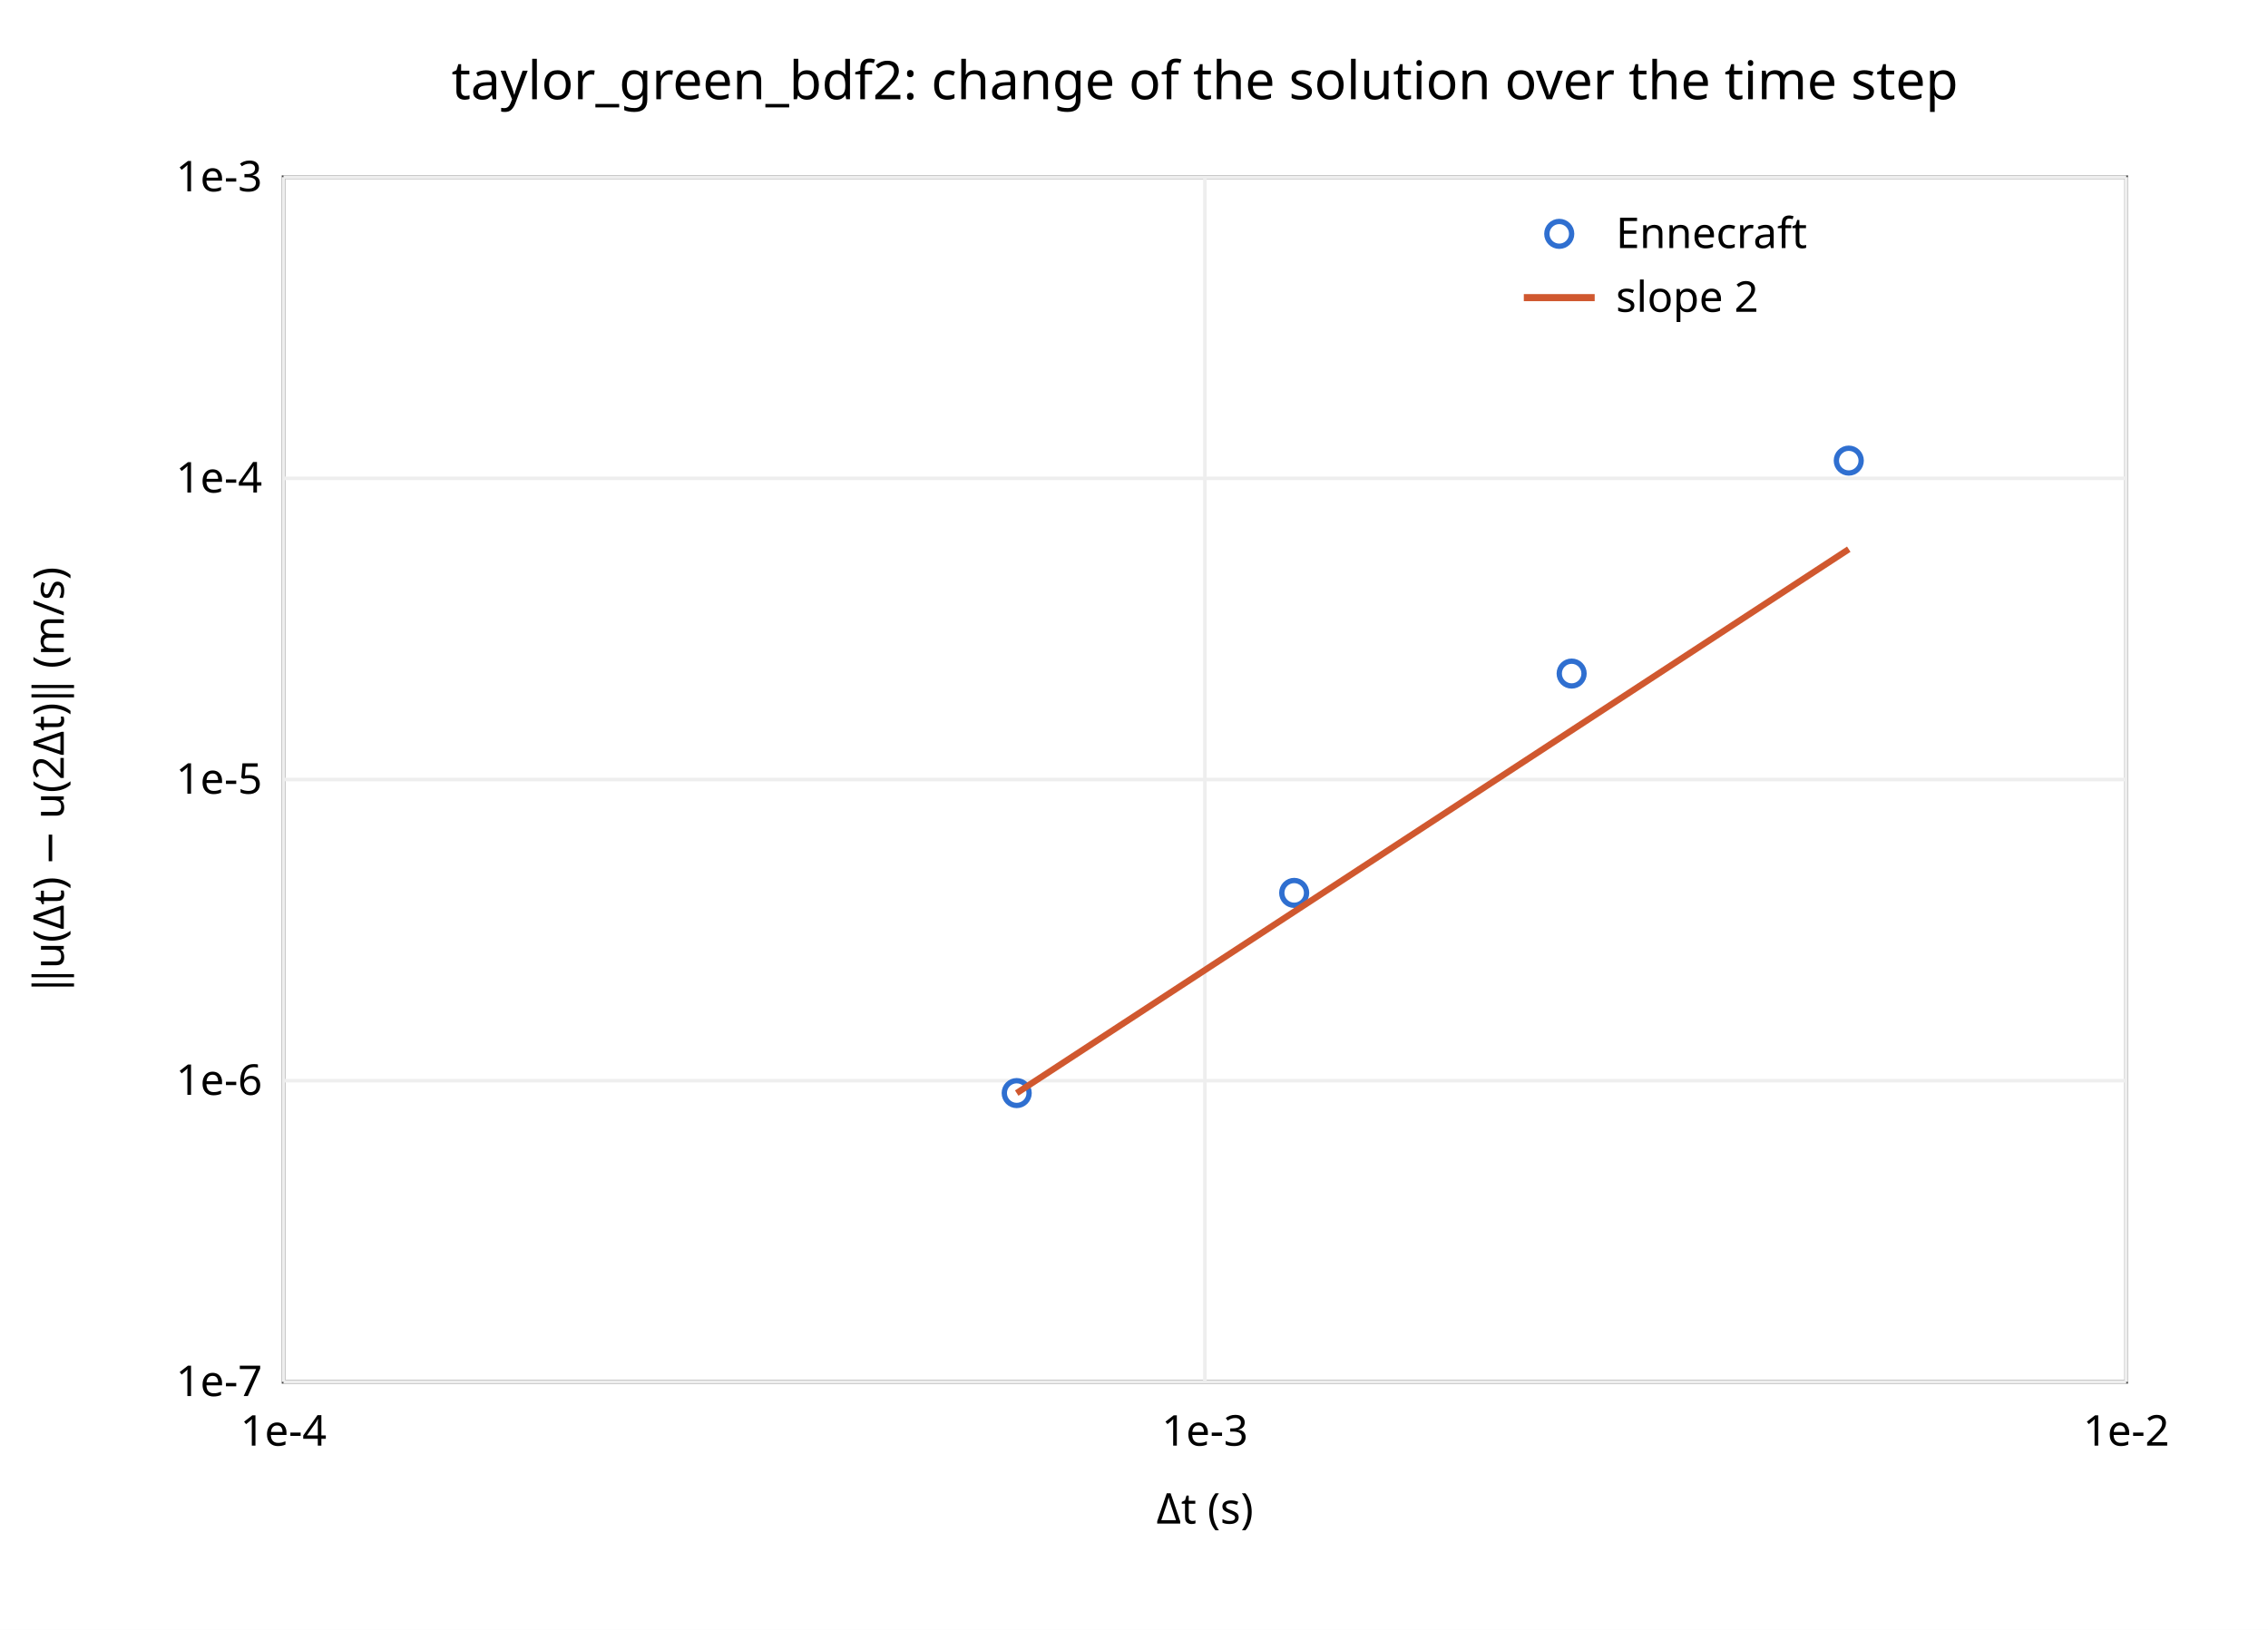
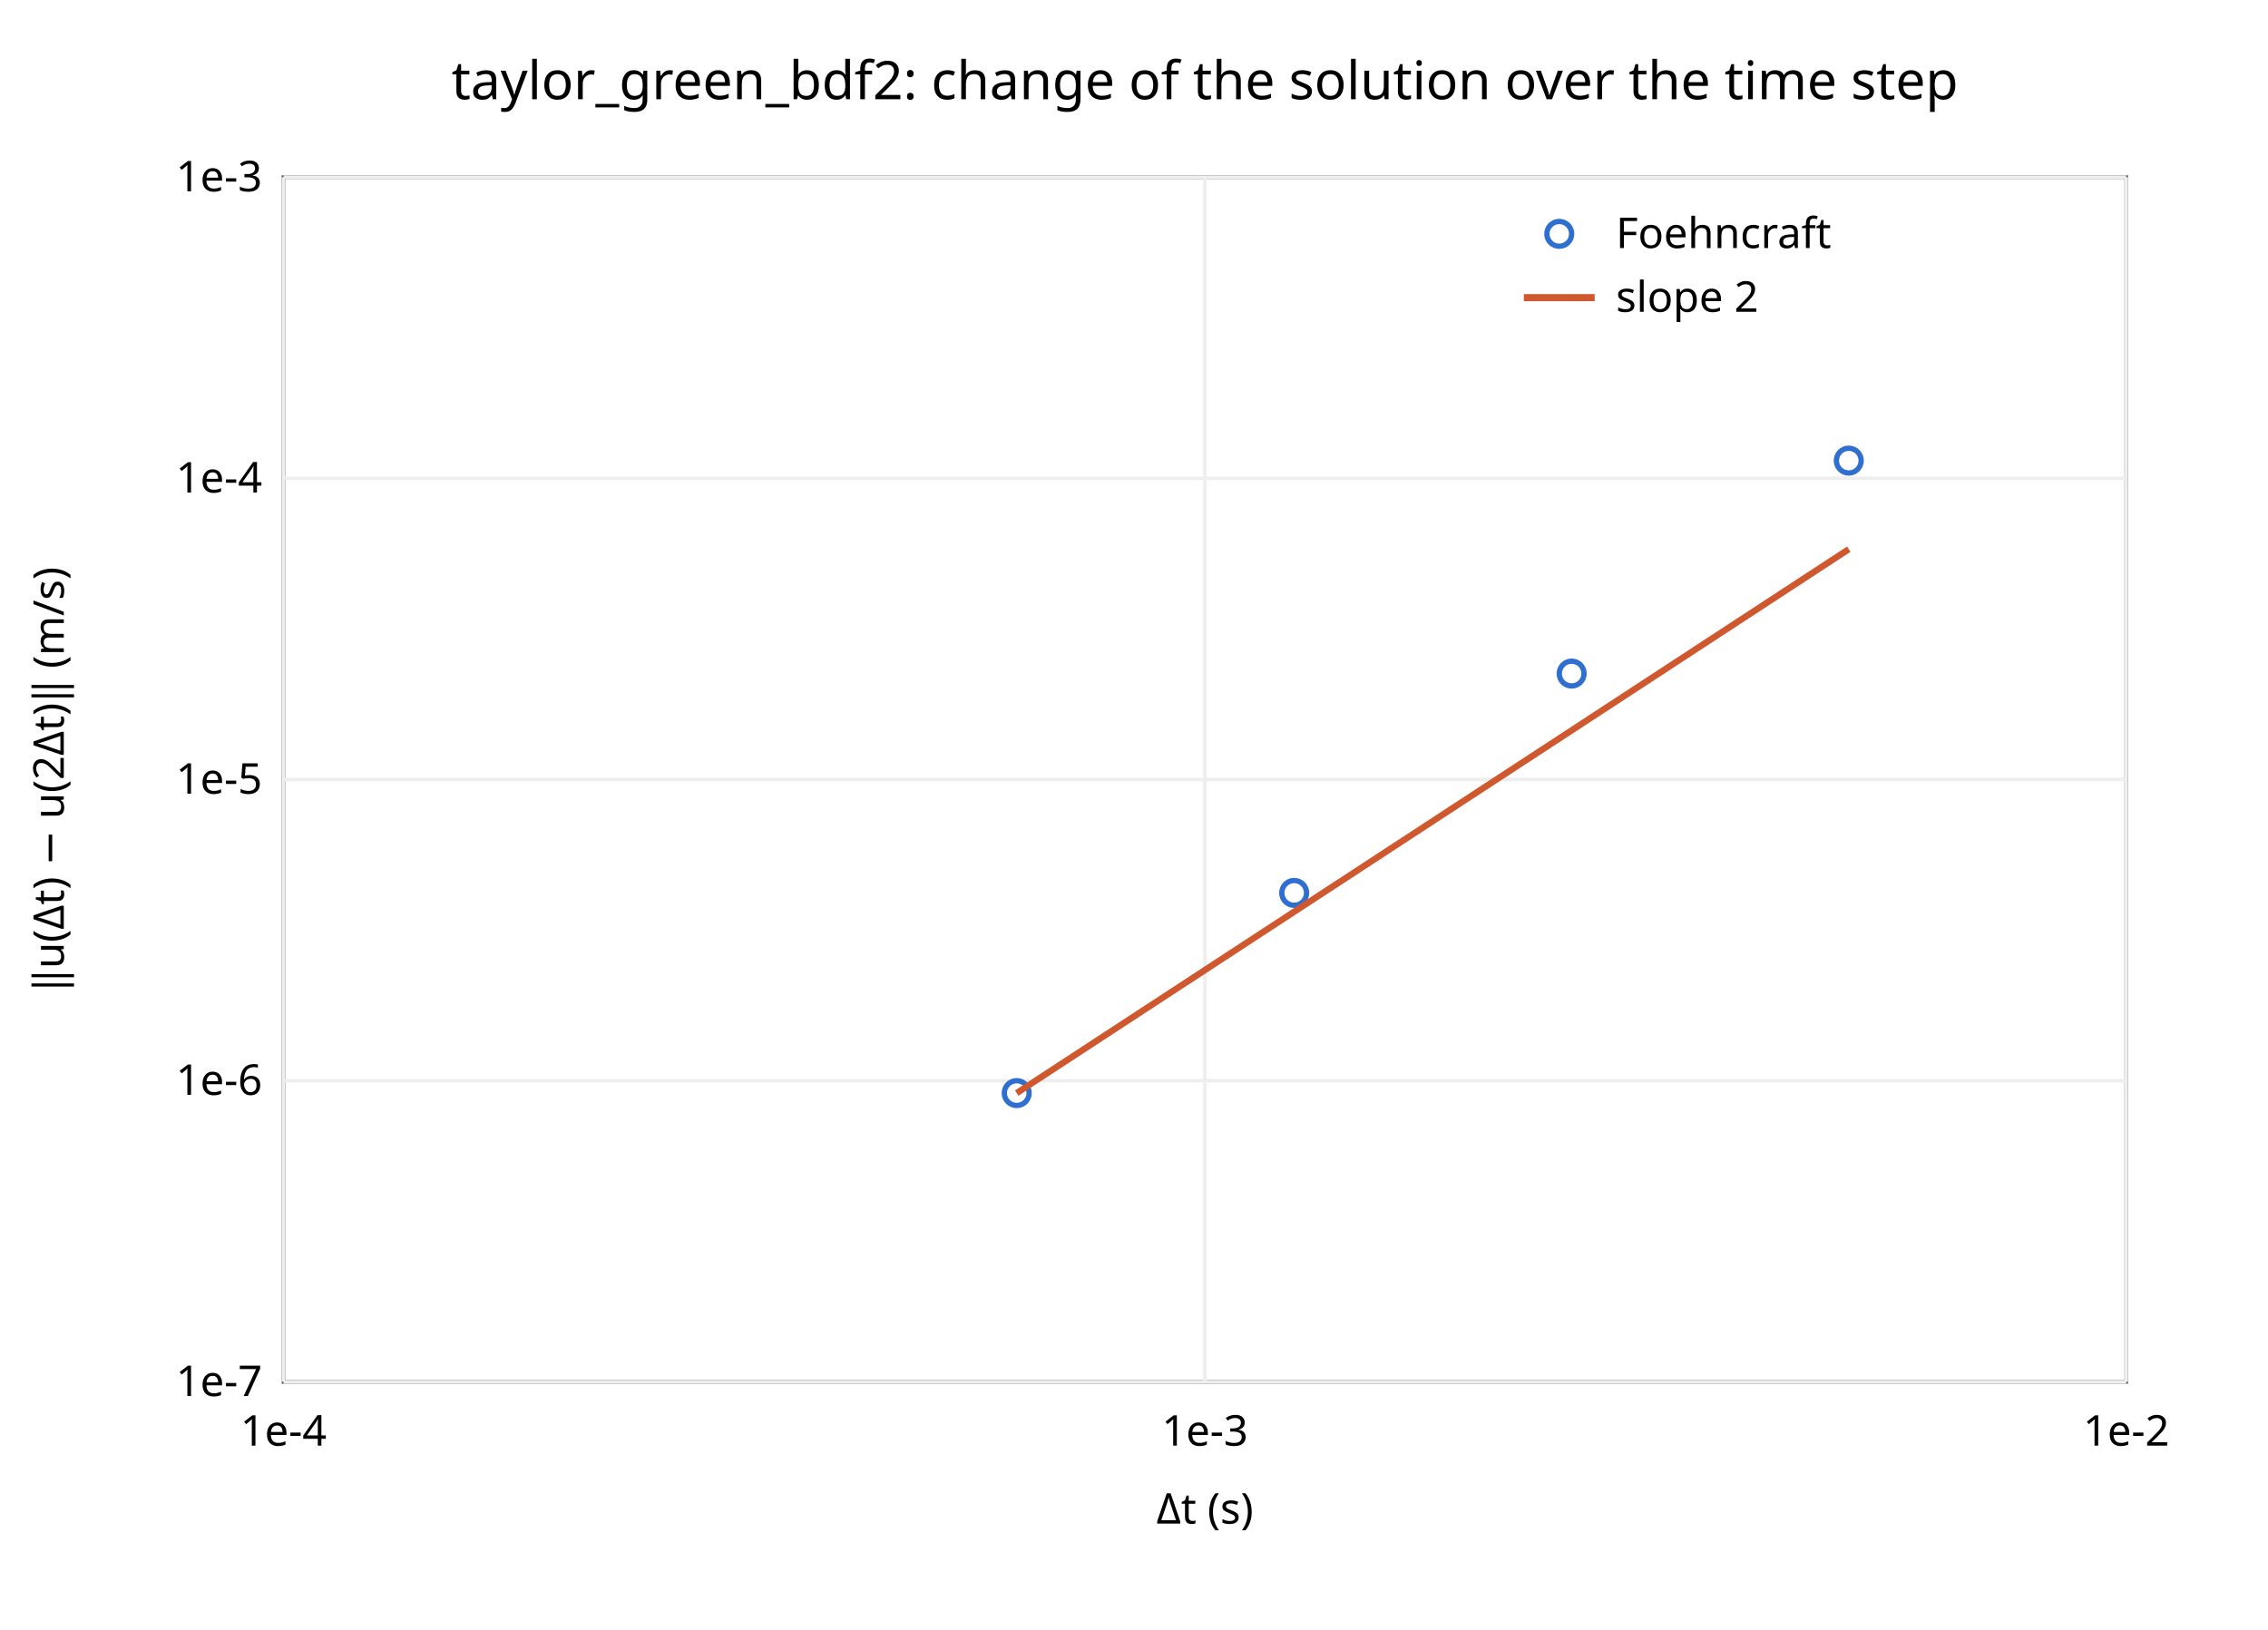
<svg xmlns="http://www.w3.org/2000/svg" width="640" height="460" viewBox="0 0 640 460" font-family="sans-serif" font-size="12">
  <rect width="640" height="460" fill="#fff" />
  <text x="340" y="28" text-anchor="middle" font-size="15">taylor_green_bdf2: change of the solution over the time step</text>
  <rect x="80" y="50" width="520" height="340" fill="none" stroke="#444" />
  <text x="340" y="430" text-anchor="middle">Δt (s)</text>
  <text x="18" y="220" text-anchor="middle" transform="rotate(-90 18 220)">‖u(Δt) − u(2Δt)‖ (m/s)</text>
  <line x1="80.0" x2="80.0" y1="50" y2="390" stroke="#eee" />
  <text x="80.0" y="408" text-anchor="middle">1e-4</text>
  <line x1="340.0" x2="340.0" y1="50" y2="390" stroke="#eee" />
  <text x="340.0" y="408" text-anchor="middle">1e-3</text>
  <line x1="600.0" x2="600.0" y1="50" y2="390" stroke="#eee" />
  <text x="600.0" y="408" text-anchor="middle">1e-2</text>
  <line x1="80" x2="600" y1="390.0" y2="390.0" stroke="#eee" />
  <text x="74" y="394.0" text-anchor="end">1e-7</text>
  <line x1="80" x2="600" y1="305.0" y2="305.0" stroke="#eee" />
  <text x="74" y="309.0" text-anchor="end">1e-6</text>
  <line x1="80" x2="600" y1="220.0" y2="220.0" stroke="#eee" />
  <text x="74" y="224.0" text-anchor="end">1e-5</text>
  <line x1="80" x2="600" y1="135.0" y2="135.0" stroke="#eee" />
  <text x="74" y="139.0" text-anchor="end">1e-4</text>
  <line x1="80" x2="600" y1="50.0" y2="50.0" stroke="#eee" />
  <text x="74" y="54.0" text-anchor="end">1e-3</text>
  <circle cx="521.7" cy="130.0" r="3.5" fill="none" stroke="#2f6fd0" stroke-width="1.5" />
  <circle cx="443.5" cy="190.1" r="3.5" fill="none" stroke="#2f6fd0" stroke-width="1.5" />
  <circle cx="365.2" cy="252.0" r="3.5" fill="none" stroke="#2f6fd0" stroke-width="1.5" />
  <circle cx="286.9" cy="308.5" r="3.5" fill="none" stroke="#2f6fd0" stroke-width="1.5" />
  <circle cx="440" cy="66" r="3.5" fill="none" stroke="#2f6fd0" stroke-width="1.5" />
-   <text x="456" y="70">Ennecraft</text>
+   <text x="456" y="70">Foehncraft</text>
  <polyline points="521.7,155.0 286.9,308.5" fill="none" stroke="#d0582f" stroke-width="1.8" />
  <line x1="430" x2="450" y1="84" y2="84" stroke="#d0582f" stroke-width="2" />
  <text x="456" y="88">slope 2</text>
</svg>
